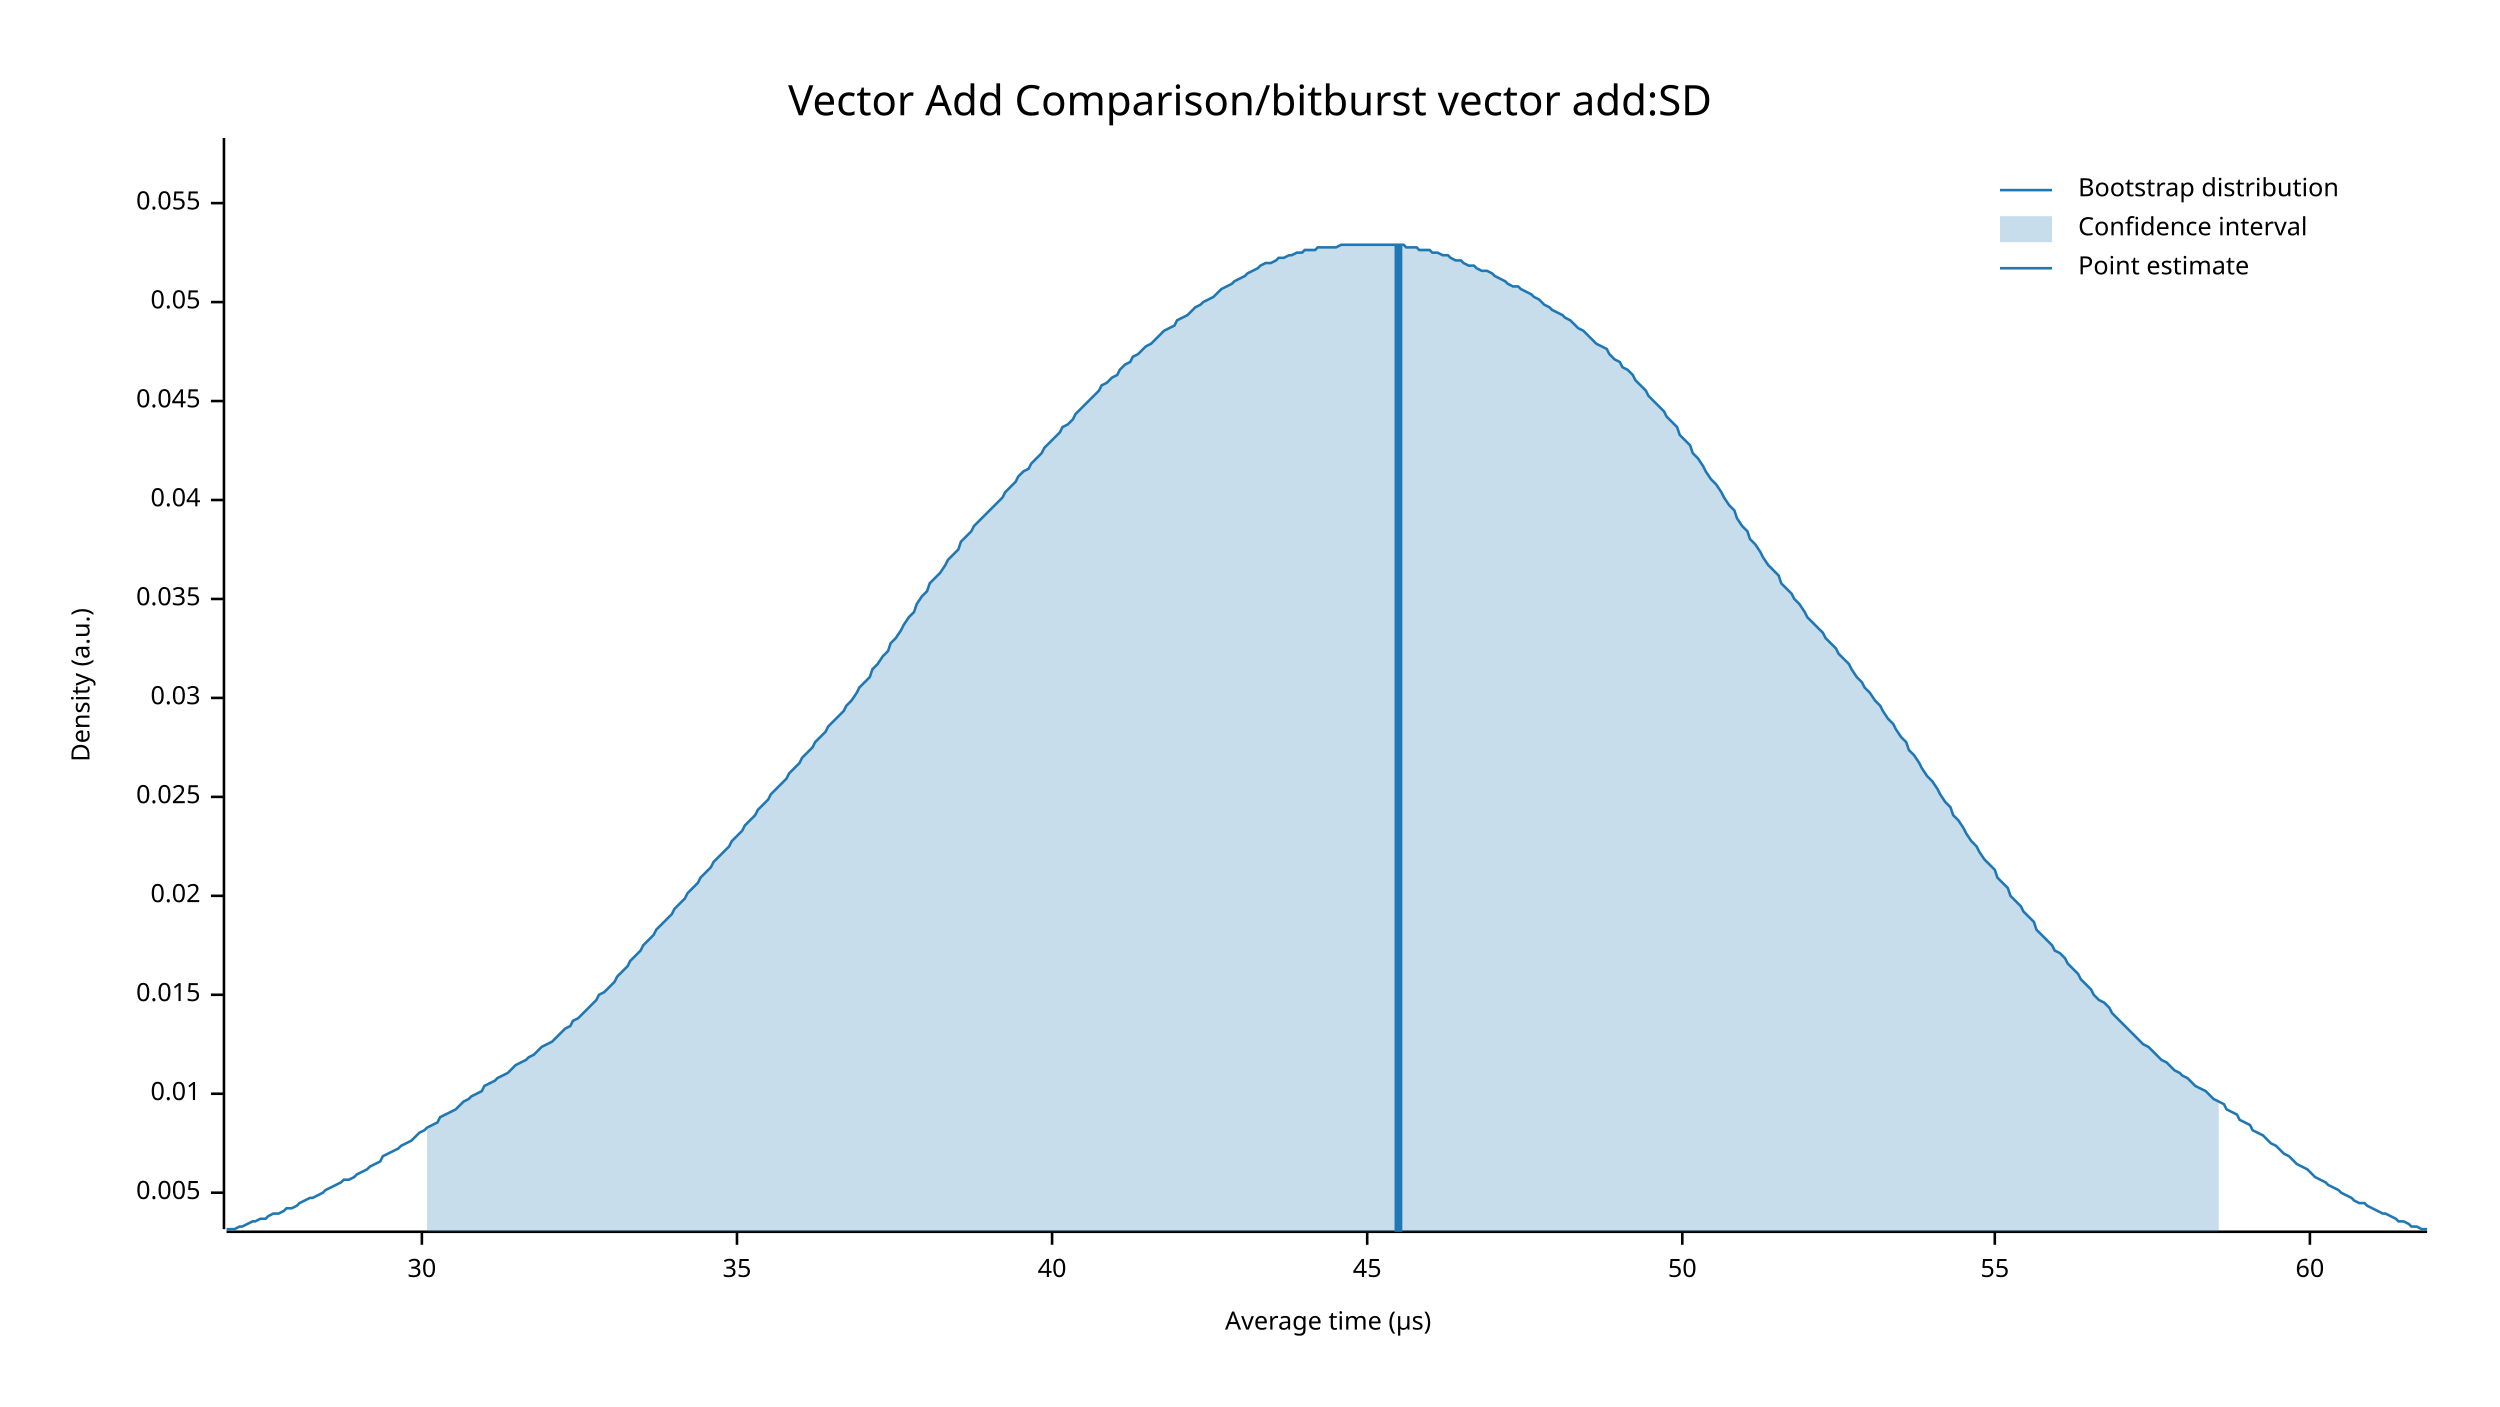
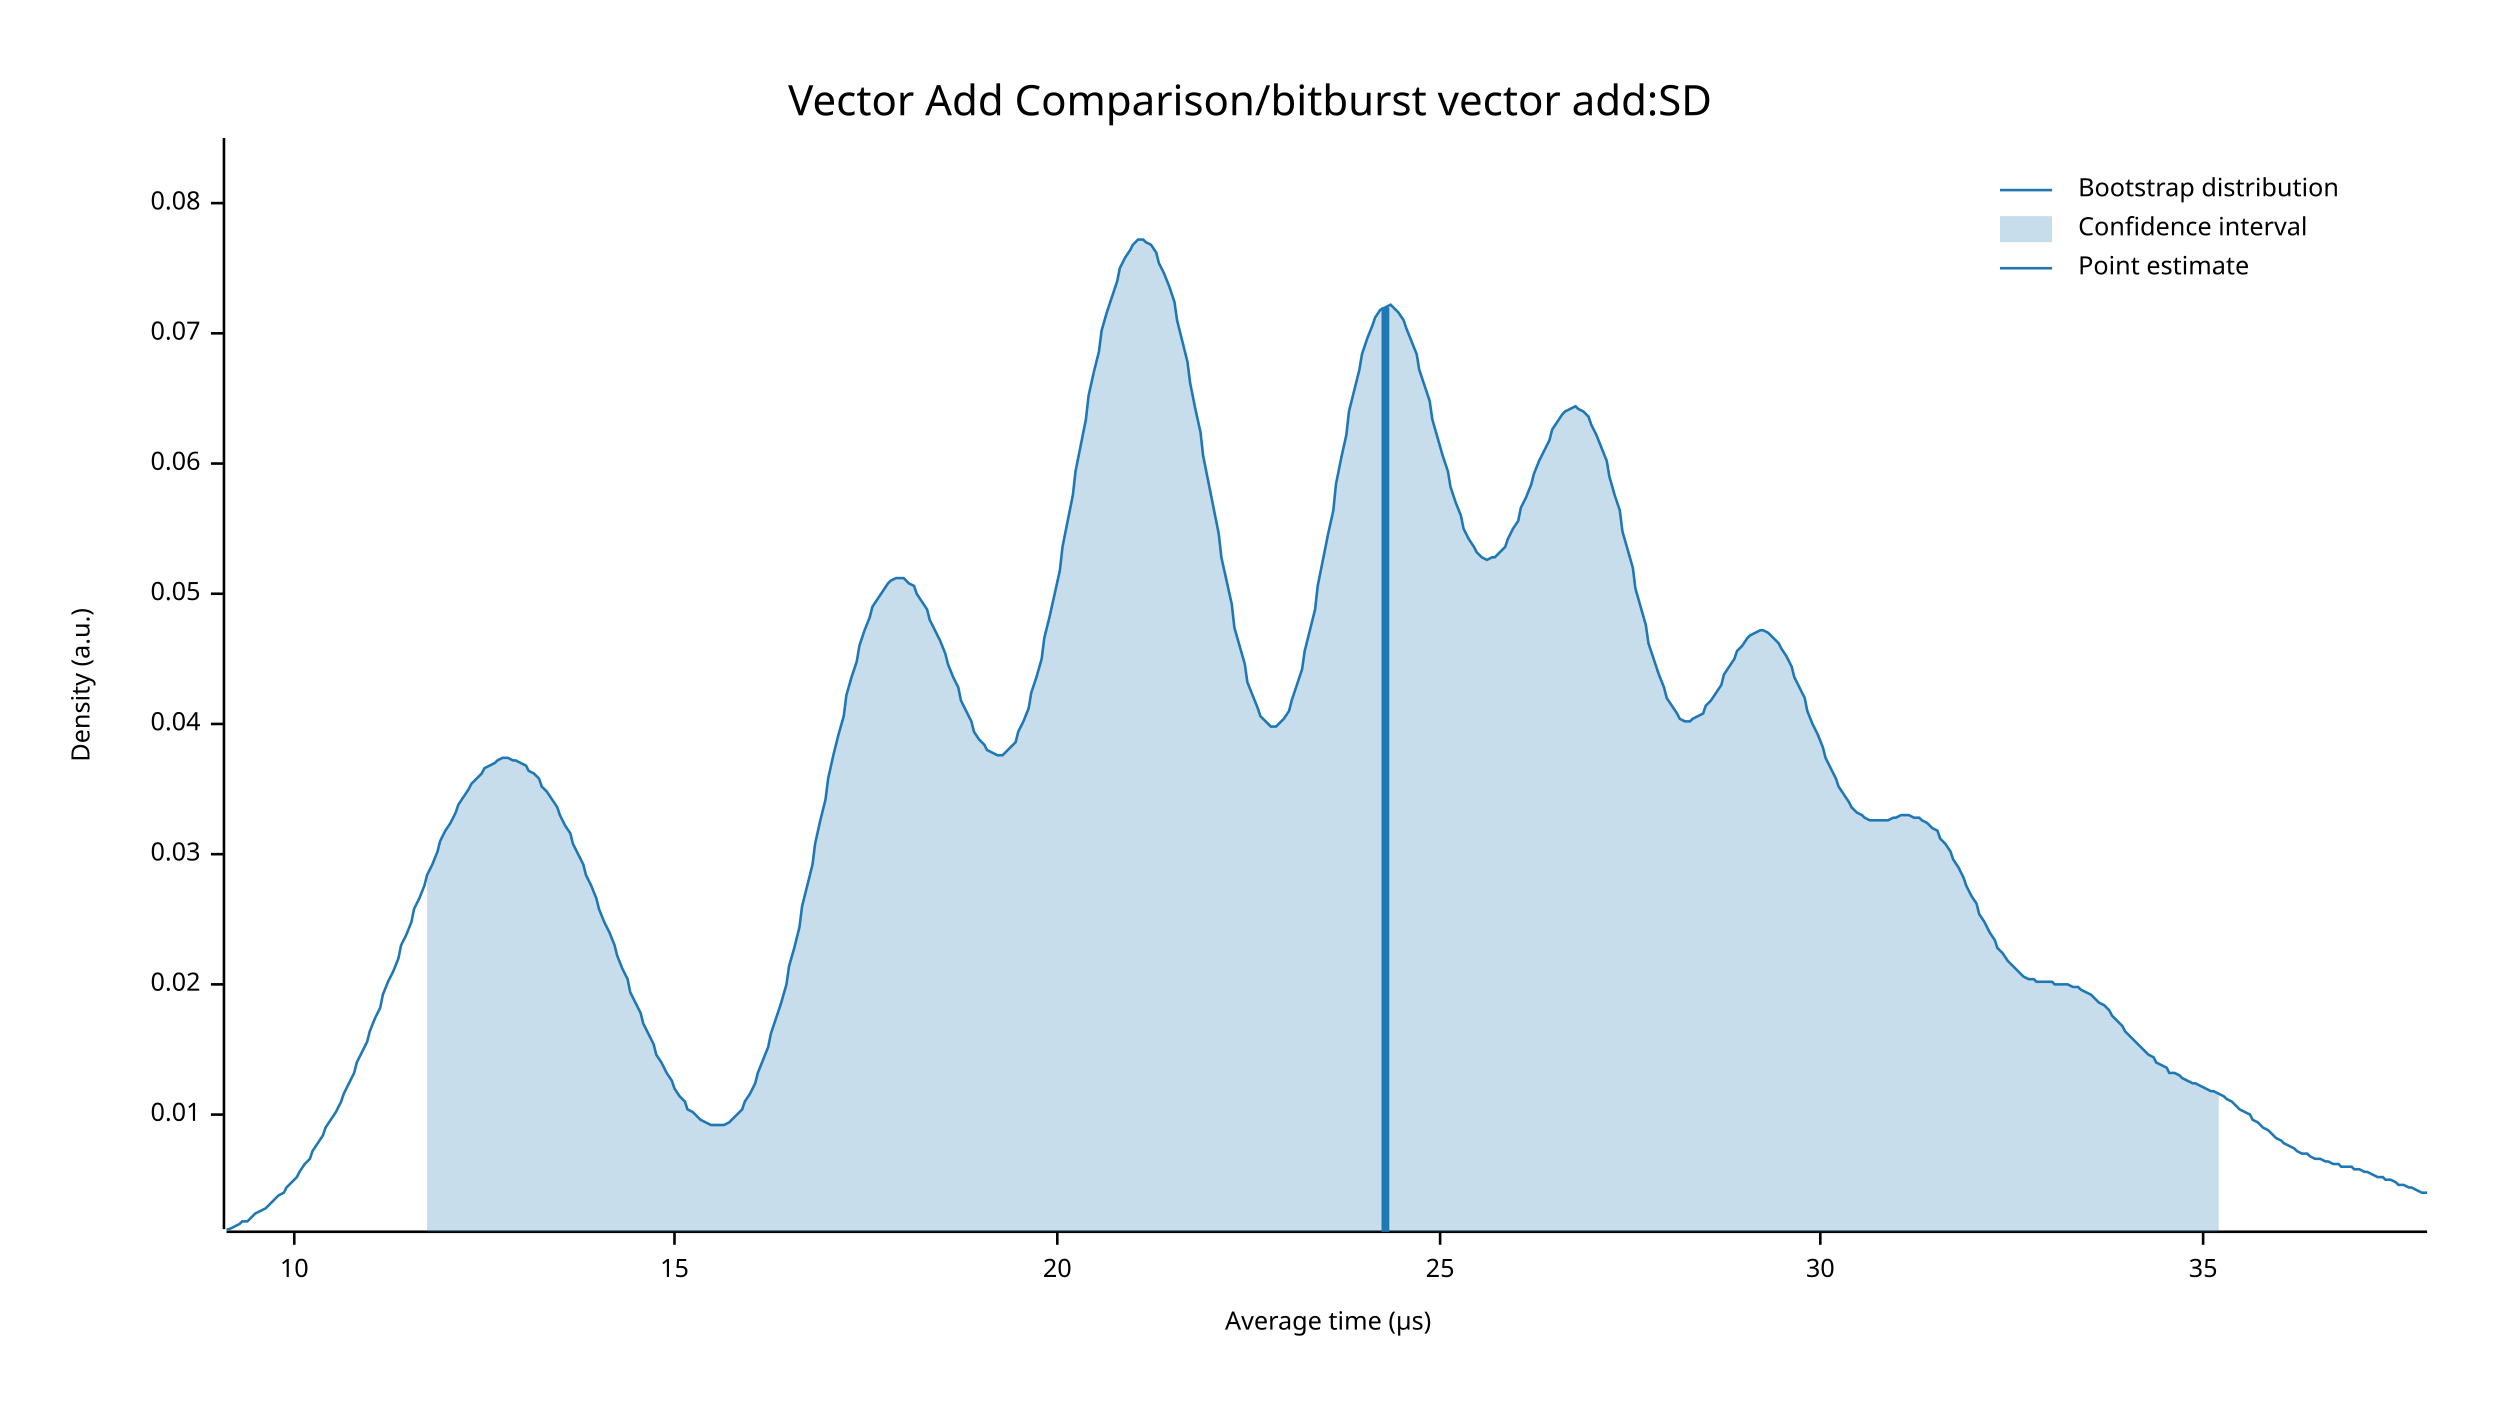
<svg xmlns="http://www.w3.org/2000/svg" width="960" height="540" viewBox="0 0 960 540">
  <text x="480" y="32" dy="0.76em" text-anchor="middle" font-family="sans-serif" font-size="16.129" opacity="1" fill="#000000">
Vector Add Comparison/bitburst vector add:SD
</text>
  <text x="27" y="263" dy="0.76em" text-anchor="middle" font-family="sans-serif" font-size="9.677" opacity="1" fill="#000000" transform="rotate(270, 27, 263)">
Density (a.u.)
</text>
  <text x="510" y="513" dy="-0.5ex" text-anchor="middle" font-family="sans-serif" font-size="9.677" opacity="1" fill="#000000">
Average time (µs)
</text>
  <polyline fill="none" opacity="1" stroke="#000000" stroke-width="1" points="86,53 86,472 " />
-   <text x="77" y="458" dy="0.5ex" text-anchor="end" font-family="sans-serif" font-size="9.677" opacity="1" fill="#000000">
- 0.005
- </text>
-   <polyline fill="none" opacity="1" stroke="#000000" stroke-width="1" points="81,458 86,458 " />
-   <text x="77" y="420" dy="0.5ex" text-anchor="end" font-family="sans-serif" font-size="9.677" opacity="1" fill="#000000">
+   <text x="77" y="428" dy="0.5ex" text-anchor="end" font-family="sans-serif" font-size="9.677" opacity="1" fill="#000000">
0.01
</text>
-   <polyline fill="none" opacity="1" stroke="#000000" stroke-width="1" points="81,420 86,420 " />
-   <text x="77" y="382" dy="0.5ex" text-anchor="end" font-family="sans-serif" font-size="9.677" opacity="1" fill="#000000">
- 0.015
- </text>
-   <polyline fill="none" opacity="1" stroke="#000000" stroke-width="1" points="81,382 86,382 " />
-   <text x="77" y="344" dy="0.5ex" text-anchor="end" font-family="sans-serif" font-size="9.677" opacity="1" fill="#000000">
+   <polyline fill="none" opacity="1" stroke="#000000" stroke-width="1" points="81,428 86,428 " />
+   <text x="77" y="378" dy="0.5ex" text-anchor="end" font-family="sans-serif" font-size="9.677" opacity="1" fill="#000000">
0.02
</text>
-   <polyline fill="none" opacity="1" stroke="#000000" stroke-width="1" points="81,344 86,344 " />
-   <text x="77" y="306" dy="0.5ex" text-anchor="end" font-family="sans-serif" font-size="9.677" opacity="1" fill="#000000">
- 0.025
- </text>
-   <polyline fill="none" opacity="1" stroke="#000000" stroke-width="1" points="81,306 86,306 " />
-   <text x="77" y="268" dy="0.5ex" text-anchor="end" font-family="sans-serif" font-size="9.677" opacity="1" fill="#000000">
+   <polyline fill="none" opacity="1" stroke="#000000" stroke-width="1" points="81,378 86,378 " />
+   <text x="77" y="328" dy="0.5ex" text-anchor="end" font-family="sans-serif" font-size="9.677" opacity="1" fill="#000000">
0.03
</text>
-   <polyline fill="none" opacity="1" stroke="#000000" stroke-width="1" points="81,268 86,268 " />
-   <text x="77" y="230" dy="0.5ex" text-anchor="end" font-family="sans-serif" font-size="9.677" opacity="1" fill="#000000">
- 0.035
- </text>
-   <polyline fill="none" opacity="1" stroke="#000000" stroke-width="1" points="81,230 86,230 " />
-   <text x="77" y="192" dy="0.5ex" text-anchor="end" font-family="sans-serif" font-size="9.677" opacity="1" fill="#000000">
+   <polyline fill="none" opacity="1" stroke="#000000" stroke-width="1" points="81,328 86,328 " />
+   <text x="77" y="278" dy="0.5ex" text-anchor="end" font-family="sans-serif" font-size="9.677" opacity="1" fill="#000000">
0.04
</text>
-   <polyline fill="none" opacity="1" stroke="#000000" stroke-width="1" points="81,192 86,192 " />
-   <text x="77" y="154" dy="0.5ex" text-anchor="end" font-family="sans-serif" font-size="9.677" opacity="1" fill="#000000">
- 0.045
- </text>
-   <polyline fill="none" opacity="1" stroke="#000000" stroke-width="1" points="81,154 86,154 " />
-   <text x="77" y="116" dy="0.5ex" text-anchor="end" font-family="sans-serif" font-size="9.677" opacity="1" fill="#000000">
+   <polyline fill="none" opacity="1" stroke="#000000" stroke-width="1" points="81,278 86,278 " />
+   <text x="77" y="228" dy="0.5ex" text-anchor="end" font-family="sans-serif" font-size="9.677" opacity="1" fill="#000000">
0.05
</text>
-   <polyline fill="none" opacity="1" stroke="#000000" stroke-width="1" points="81,116 86,116 " />
+   <polyline fill="none" opacity="1" stroke="#000000" stroke-width="1" points="81,228 86,228 " />
+   <text x="77" y="178" dy="0.5ex" text-anchor="end" font-family="sans-serif" font-size="9.677" opacity="1" fill="#000000">
+ 0.06
+ </text>
+   <polyline fill="none" opacity="1" stroke="#000000" stroke-width="1" points="81,178 86,178 " />
+   <text x="77" y="128" dy="0.5ex" text-anchor="end" font-family="sans-serif" font-size="9.677" opacity="1" fill="#000000">
+ 0.07
+ </text>
+   <polyline fill="none" opacity="1" stroke="#000000" stroke-width="1" points="81,128 86,128 " />
  <text x="77" y="78" dy="0.5ex" text-anchor="end" font-family="sans-serif" font-size="9.677" opacity="1" fill="#000000">
- 0.055
+ 0.08
</text>
  <polyline fill="none" opacity="1" stroke="#000000" stroke-width="1" points="81,78 86,78 " />
  <polyline fill="none" opacity="1" stroke="#000000" stroke-width="1" points="87,473 932,473 " />
-   <text x="162" y="483" dy="0.76em" text-anchor="middle" font-family="sans-serif" font-size="9.677" opacity="1" fill="#000000">
+   <text x="113" y="483" dy="0.76em" text-anchor="middle" font-family="sans-serif" font-size="9.677" opacity="1" fill="#000000">
+ 10
+ </text>
+   <polyline fill="none" opacity="1" stroke="#000000" stroke-width="1" points="113,473 113,478 " />
+   <text x="259" y="483" dy="0.76em" text-anchor="middle" font-family="sans-serif" font-size="9.677" opacity="1" fill="#000000">
+ 15
+ </text>
+   <polyline fill="none" opacity="1" stroke="#000000" stroke-width="1" points="259,473 259,478 " />
+   <text x="406" y="483" dy="0.76em" text-anchor="middle" font-family="sans-serif" font-size="9.677" opacity="1" fill="#000000">
+ 20
+ </text>
+   <polyline fill="none" opacity="1" stroke="#000000" stroke-width="1" points="406,473 406,478 " />
+   <text x="553" y="483" dy="0.76em" text-anchor="middle" font-family="sans-serif" font-size="9.677" opacity="1" fill="#000000">
+ 25
+ </text>
+   <polyline fill="none" opacity="1" stroke="#000000" stroke-width="1" points="553,473 553,478 " />
+   <text x="699" y="483" dy="0.76em" text-anchor="middle" font-family="sans-serif" font-size="9.677" opacity="1" fill="#000000">
30
</text>
-   <polyline fill="none" opacity="1" stroke="#000000" stroke-width="1" points="162,473 162,478 " />
-   <text x="283" y="483" dy="0.76em" text-anchor="middle" font-family="sans-serif" font-size="9.677" opacity="1" fill="#000000">
+   <polyline fill="none" opacity="1" stroke="#000000" stroke-width="1" points="699,473 699,478 " />
+   <text x="846" y="483" dy="0.76em" text-anchor="middle" font-family="sans-serif" font-size="9.677" opacity="1" fill="#000000">
35
</text>
-   <polyline fill="none" opacity="1" stroke="#000000" stroke-width="1" points="283,473 283,478 " />
-   <text x="404" y="483" dy="0.76em" text-anchor="middle" font-family="sans-serif" font-size="9.677" opacity="1" fill="#000000">
- 40
- </text>
-   <polyline fill="none" opacity="1" stroke="#000000" stroke-width="1" points="404,473 404,478 " />
-   <text x="525" y="483" dy="0.76em" text-anchor="middle" font-family="sans-serif" font-size="9.677" opacity="1" fill="#000000">
- 45
- </text>
-   <polyline fill="none" opacity="1" stroke="#000000" stroke-width="1" points="525,473 525,478 " />
-   <text x="646" y="483" dy="0.76em" text-anchor="middle" font-family="sans-serif" font-size="9.677" opacity="1" fill="#000000">
- 50
- </text>
-   <polyline fill="none" opacity="1" stroke="#000000" stroke-width="1" points="646,473 646,478 " />
-   <text x="766" y="483" dy="0.76em" text-anchor="middle" font-family="sans-serif" font-size="9.677" opacity="1" fill="#000000">
- 55
- </text>
-   <polyline fill="none" opacity="1" stroke="#000000" stroke-width="1" points="766,473 766,478 " />
-   <text x="887" y="483" dy="0.76em" text-anchor="middle" font-family="sans-serif" font-size="9.677" opacity="1" fill="#000000">
- 60
- </text>
-   <polyline fill="none" opacity="1" stroke="#000000" stroke-width="1" points="887,473 887,478 " />
-   <polyline fill="none" opacity="1" stroke="#1F78B4" stroke-width="1" points="87,472 88,472 90,472 92,471 93,471 95,470 97,469 98,469 100,468 102,468 103,467 105,466 107,466 109,465 110,464 112,464 114,463 115,462 117,461 119,460 120,460 122,459 124,458 125,457 127,456 129,455 131,454 132,453 134,453 136,452 137,451 139,450 141,449 142,448 144,447 146,446 147,444 149,443 151,442 153,441 154,440 156,439 158,438 159,437 161,435 163,434 164,433 166,432 168,431 169,429 171,428 173,427 175,426 176,425 178,423 180,422 181,421 183,420 185,419 186,417 188,416 190,415 191,414 193,413 195,412 197,410 198,409 200,408 202,407 203,406 205,405 207,403 208,402 210,401 212,400 214,398 215,397 217,395 219,394 220,392 222,391 224,389 225,388 227,386 229,384 230,382 232,381 234,379 236,377 237,375 239,373 241,371 242,369 244,367 246,365 247,363 249,361 251,359 252,357 254,355 256,353 258,351 259,349 261,347 263,345 264,343 266,341 268,339 269,337 271,335 273,333 274,331 276,329 278,327 280,325 281,323 283,321 285,319 286,317 288,315 290,313 291,311 293,309 295,307 296,305 298,303 300,301 302,299 303,297 305,295 307,293 308,291 310,289 312,287 313,285 315,283 317,281 318,279 320,277 322,275 324,273 325,271 327,269 329,266 330,264 332,262 334,260 335,257 337,255 339,252 341,250 342,247 344,245 346,242 347,240 349,237 351,235 352,232 354,229 356,227 357,224 359,222 361,220 363,217 364,215 366,213 368,211 369,208 371,206 373,204 374,202 376,200 378,198 379,197 381,195 383,193 385,191 386,189 388,187 390,185 391,183 393,181 395,180 396,178 398,176 400,174 401,172 403,170 405,168 407,166 408,164 410,163 412,161 413,159 415,157 417,155 418,154 420,152 422,150 423,148 425,147 427,145 429,144 430,142 432,140 434,139 435,137 437,136 439,134 440,133 442,132 444,130 445,129 447,127 449,126 451,125 452,123 454,122 456,121 457,120 459,118 461,117 462,116 464,115 466,114 468,112 469,111 471,110 473,109 474,108 476,107 478,106 479,105 481,104 483,103 484,102 486,101 488,101 490,100 491,99 493,99 495,98 496,98 498,97 500,97 501,96 503,96 505,96 506,95 508,95 510,95 512,95 513,95 515,94 517,94 518,94 520,94 522,94 523,94 525,94 527,94 528,94 530,94 532,94 534,94 535,94 537,94 539,94 540,95 542,95 544,95 545,96 547,96 549,96 550,97 552,97 554,98 556,98 557,99 559,100 561,100 562,101 564,102 566,102 567,103 569,104 571,104 573,105 574,106 576,107 578,108 579,109 581,110 583,110 584,111 586,112 588,113 589,114 591,115 593,117 595,118 596,119 598,120 600,121 601,122 603,123 605,125 606,126 608,127 610,129 611,130 613,132 615,133 617,134 618,136 620,138 622,139 623,141 625,142 627,144 628,146 630,148 632,150 633,152 635,154 637,156 639,158 640,160 642,162 644,164 645,167 647,169 649,171 650,174 652,176 654,179 655,181 657,184 659,186 661,189 662,191 664,194 666,196 667,199 669,202 671,204 672,207 674,209 676,212 677,214 679,217 681,219 683,221 684,224 686,226 688,228 689,230 691,232 693,235 694,237 696,239 698,241 700,243 701,245 703,247 705,249 706,251 708,253 710,255 711,257 713,260 715,262 716,264 718,266 720,269 722,271 723,273 725,276 727,278 728,280 730,283 732,285 733,288 735,290 737,293 738,295 740,298 742,300 744,303 745,305 747,308 749,310 750,313 752,315 754,318 755,320 757,323 759,325 760,327 762,330 764,332 766,334 767,337 769,339 771,341 772,344 774,346 776,348 777,350 779,352 781,354 782,357 784,359 786,361 788,363 789,365 791,366 793,368 794,370 796,372 798,374 799,376 801,378 803,380 804,382 806,384 808,385 810,387 811,389 813,391 815,393 816,394 818,396 820,398 821,399 823,401 825,402 827,404 828,405 830,407 832,408 833,409 835,411 837,412 838,413 840,414 842,416 843,417 845,418 847,419 849,421 850,422 852,423 854,424 855,426 857,427 859,428 860,430 862,431 864,432 865,434 867,435 869,436 871,438 872,439 874,440 876,442 877,443 879,444 881,446 882,447 884,448 886,449 887,450 889,452 891,453 893,454 894,455 896,456 898,457 899,458 901,459 903,460 904,461 906,462 908,462 909,463 911,464 913,465 915,466 916,466 918,467 920,468 921,469 923,469 925,470 926,471 928,471 930,472 932,472 " />
-   <polygon opacity="0.25" fill="#1F78B4" points="164,433 166,432 168,431 169,429 171,428 173,427 175,426 176,425 178,423 180,422 181,421 183,420 185,419 186,417 188,416 190,415 191,414 193,413 195,412 197,410 198,409 200,408 202,407 203,406 205,405 207,403 208,402 210,401 212,400 214,398 215,397 217,395 219,394 220,392 222,391 224,389 225,388 227,386 229,384 230,382 232,381 234,379 236,377 237,375 239,373 241,371 242,369 244,367 246,365 247,363 249,361 251,359 252,357 254,355 256,353 258,351 259,349 261,347 263,345 264,343 266,341 268,339 269,337 271,335 273,333 274,331 276,329 278,327 280,325 281,323 283,321 285,319 286,317 288,315 290,313 291,311 293,309 295,307 296,305 298,303 300,301 302,299 303,297 305,295 307,293 308,291 310,289 312,287 313,285 315,283 317,281 318,279 320,277 322,275 324,273 325,271 327,269 329,266 330,264 332,262 334,260 335,257 337,255 339,252 341,250 342,247 344,245 346,242 347,240 349,237 351,235 352,232 354,229 356,227 357,224 359,222 361,220 363,217 364,215 366,213 368,211 369,208 371,206 373,204 374,202 376,200 378,198 379,197 381,195 383,193 385,191 386,189 388,187 390,185 391,183 393,181 395,180 396,178 398,176 400,174 401,172 403,170 405,168 407,166 408,164 410,163 412,161 413,159 415,157 417,155 418,154 420,152 422,150 423,148 425,147 427,145 429,144 430,142 432,140 434,139 435,137 437,136 439,134 440,133 442,132 444,130 445,129 447,127 449,126 451,125 452,123 454,122 456,121 457,120 459,118 461,117 462,116 464,115 466,114 468,112 469,111 471,110 473,109 474,108 476,107 478,106 479,105 481,104 483,103 484,102 486,101 488,101 490,100 491,99 493,99 495,98 496,98 498,97 500,97 501,96 503,96 505,96 506,95 508,95 510,95 512,95 513,95 515,94 517,94 518,94 520,94 522,94 523,94 525,94 527,94 528,94 530,94 532,94 534,94 535,94 537,94 539,94 540,95 542,95 544,95 545,96 547,96 549,96 550,97 552,97 554,98 556,98 557,99 559,100 561,100 562,101 564,102 566,102 567,103 569,104 571,104 573,105 574,106 576,107 578,108 579,109 581,110 583,110 584,111 586,112 588,113 589,114 591,115 593,117 595,118 596,119 598,120 600,121 601,122 603,123 605,125 606,126 608,127 610,129 611,130 613,132 615,133 617,134 618,136 620,138 622,139 623,141 625,142 627,144 628,146 630,148 632,150 633,152 635,154 637,156 639,158 640,160 642,162 644,164 645,167 647,169 649,171 650,174 652,176 654,179 655,181 657,184 659,186 661,189 662,191 664,194 666,196 667,199 669,202 671,204 672,207 674,209 676,212 677,214 679,217 681,219 683,221 684,224 686,226 688,228 689,230 691,232 693,235 694,237 696,239 698,241 700,243 701,245 703,247 705,249 706,251 708,253 710,255 711,257 713,260 715,262 716,264 718,266 720,269 722,271 723,273 725,276 727,278 728,280 730,283 732,285 733,288 735,290 737,293 738,295 740,298 742,300 744,303 745,305 747,308 749,310 750,313 752,315 754,318 755,320 757,323 759,325 760,327 762,330 764,332 766,334 767,337 769,339 771,341 772,344 774,346 776,348 777,350 779,352 781,354 782,357 784,359 786,361 788,363 789,365 791,366 793,368 794,370 796,372 798,374 799,376 801,378 803,380 804,382 806,384 808,385 810,387 811,389 813,391 815,393 816,394 818,396 820,398 821,399 823,401 825,402 827,404 828,405 830,407 832,408 833,409 835,411 837,412 838,413 840,414 842,416 843,417 845,418 847,419 849,421 850,422 852,423 852,473 164,473 " />
-   <polyline fill="none" opacity="1" stroke="#1F78B4" stroke-width="3" points="537,473 537,94 " />
+   <polyline fill="none" opacity="1" stroke="#000000" stroke-width="1" points="846,473 846,478 " />
+   <polyline fill="none" opacity="1" stroke="#1F78B4" stroke-width="1" points="87,472 88,472 90,471 92,470 93,469 95,469 97,467 98,466 100,465 102,464 103,463 105,461 107,459 109,458 110,456 112,454 114,452 115,450 117,447 119,445 120,442 122,439 124,436 125,433 127,430 129,427 131,423 132,420 134,416 136,412 137,408 139,404 141,400 142,396 144,391 146,387 147,382 149,377 151,373 153,368 154,363 156,359 158,354 159,349 161,345 163,340 164,336 166,332 168,327 169,323 171,319 173,316 175,312 176,309 178,306 180,303 181,301 183,299 185,297 186,295 188,294 190,293 191,292 193,291 195,291 197,292 198,292 200,293 202,294 203,296 205,297 207,299 208,302 210,304 212,307 214,310 215,313 217,317 219,320 220,324 222,328 224,332 225,336 227,340 229,345 230,349 232,354 234,358 236,363 237,367 239,372 241,376 242,381 244,385 246,389 247,393 249,397 251,401 252,405 254,408 256,412 258,415 259,418 261,421 263,423 264,426 266,427 268,429 269,430 271,431 273,432 274,432 276,432 278,432 280,431 281,430 283,428 285,426 286,423 288,420 290,416 291,412 293,407 295,402 296,397 298,391 300,385 302,378 303,371 305,364 307,356 308,348 310,340 312,332 313,324 315,315 317,307 318,299 320,290 322,282 324,275 325,267 327,260 329,254 330,248 332,242 334,237 335,233 337,230 339,227 341,224 342,223 344,222 346,222 347,222 349,224 351,225 352,228 354,231 356,234 357,238 359,242 361,246 363,251 364,255 366,260 368,264 369,269 371,273 373,277 374,281 376,284 378,286 379,288 381,289 383,290 385,290 386,289 388,287 390,285 391,281 393,277 395,272 396,266 398,260 400,253 401,245 403,237 405,228 407,219 408,210 410,200 412,190 413,181 415,171 417,161 418,152 420,143 422,135 423,127 425,120 427,114 429,108 430,103 432,99 434,96 435,94 437,92 439,92 440,93 442,94 444,97 445,101 447,105 449,110 451,116 452,123 454,131 456,139 457,147 459,157 461,166 462,175 464,185 466,195 468,205 469,214 471,223 473,232 474,241 476,248 478,255 479,262 481,267 483,272 484,275 486,277 488,279 490,279 491,278 493,276 495,273 496,269 498,263 500,257 501,250 503,242 505,234 506,225 508,215 510,205 512,196 513,186 515,176 517,167 518,158 520,150 522,142 523,136 525,130 527,125 528,122 530,119 532,118 534,117 535,118 537,120 539,123 540,126 542,131 544,136 545,142 547,148 549,154 550,161 552,168 554,175 556,181 557,187 559,193 561,198 562,203 564,207 566,210 567,212 569,214 571,215 573,214 574,214 576,212 578,210 579,207 581,203 583,200 584,195 586,191 588,186 589,182 591,177 593,173 595,169 596,165 598,162 600,159 601,158 603,157 605,156 606,157 608,158 610,160 611,163 613,167 615,172 617,177 618,183 620,190 622,196 623,204 625,211 627,218 628,226 630,233 632,240 633,247 635,253 637,259 639,264 640,268 642,271 644,274 645,276 647,277 649,277 650,276 652,275 654,274 655,271 657,269 659,266 661,263 662,259 664,256 666,253 667,250 669,248 671,245 672,244 674,243 676,242 677,242 679,243 681,245 683,247 684,249 686,252 688,256 689,260 691,264 693,268 694,273 696,278 698,282 700,287 701,291 703,295 705,299 706,302 708,305 710,308 711,310 713,312 715,313 716,314 718,315 720,315 722,315 723,315 725,315 727,314 728,314 730,313 732,313 733,313 735,314 737,314 738,315 740,316 742,318 744,319 745,322 747,324 749,327 750,330 752,333 754,337 755,340 757,344 759,347 760,351 762,354 764,358 766,361 767,364 769,366 771,369 772,370 774,372 776,374 777,375 779,376 781,376 782,377 784,377 786,377 788,377 789,378 791,378 793,378 794,378 796,379 798,379 799,380 801,381 803,382 804,383 806,385 808,386 810,388 811,390 813,392 815,394 816,396 818,398 820,400 821,401 823,403 825,405 827,406 828,408 830,409 832,410 833,412 835,412 837,413 838,414 840,415 842,416 843,416 845,417 847,418 849,419 850,419 852,420 854,421 855,422 857,423 859,425 860,426 862,427 864,428 865,430 867,431 869,433 871,434 872,435 874,437 876,438 877,439 879,440 881,441 882,442 884,443 886,443 887,444 889,445 891,445 893,446 894,446 896,447 898,447 899,448 901,448 903,448 904,449 906,449 908,450 909,450 911,451 913,452 915,452 916,453 918,453 920,454 921,455 923,455 925,456 926,456 928,457 930,458 932,458 " />
+   <polygon opacity="0.25" fill="#1F78B4" points="164,336 166,332 168,327 169,323 171,319 173,316 175,312 176,309 178,306 180,303 181,301 183,299 185,297 186,295 188,294 190,293 191,292 193,291 195,291 197,292 198,292 200,293 202,294 203,296 205,297 207,299 208,302 210,304 212,307 214,310 215,313 217,317 219,320 220,324 222,328 224,332 225,336 227,340 229,345 230,349 232,354 234,358 236,363 237,367 239,372 241,376 242,381 244,385 246,389 247,393 249,397 251,401 252,405 254,408 256,412 258,415 259,418 261,421 263,423 264,426 266,427 268,429 269,430 271,431 273,432 274,432 276,432 278,432 280,431 281,430 283,428 285,426 286,423 288,420 290,416 291,412 293,407 295,402 296,397 298,391 300,385 302,378 303,371 305,364 307,356 308,348 310,340 312,332 313,324 315,315 317,307 318,299 320,290 322,282 324,275 325,267 327,260 329,254 330,248 332,242 334,237 335,233 337,230 339,227 341,224 342,223 344,222 346,222 347,222 349,224 351,225 352,228 354,231 356,234 357,238 359,242 361,246 363,251 364,255 366,260 368,264 369,269 371,273 373,277 374,281 376,284 378,286 379,288 381,289 383,290 385,290 386,289 388,287 390,285 391,281 393,277 395,272 396,266 398,260 400,253 401,245 403,237 405,228 407,219 408,210 410,200 412,190 413,181 415,171 417,161 418,152 420,143 422,135 423,127 425,120 427,114 429,108 430,103 432,99 434,96 435,94 437,92 439,92 440,93 442,94 444,97 445,101 447,105 449,110 451,116 452,123 454,131 456,139 457,147 459,157 461,166 462,175 464,185 466,195 468,205 469,214 471,223 473,232 474,241 476,248 478,255 479,262 481,267 483,272 484,275 486,277 488,279 490,279 491,278 493,276 495,273 496,269 498,263 500,257 501,250 503,242 505,234 506,225 508,215 510,205 512,196 513,186 515,176 517,167 518,158 520,150 522,142 523,136 525,130 527,125 528,122 530,119 532,118 534,117 535,118 537,120 539,123 540,126 542,131 544,136 545,142 547,148 549,154 550,161 552,168 554,175 556,181 557,187 559,193 561,198 562,203 564,207 566,210 567,212 569,214 571,215 573,214 574,214 576,212 578,210 579,207 581,203 583,200 584,195 586,191 588,186 589,182 591,177 593,173 595,169 596,165 598,162 600,159 601,158 603,157 605,156 606,157 608,158 610,160 611,163 613,167 615,172 617,177 618,183 620,190 622,196 623,204 625,211 627,218 628,226 630,233 632,240 633,247 635,253 637,259 639,264 640,268 642,271 644,274 645,276 647,277 649,277 650,276 652,275 654,274 655,271 657,269 659,266 661,263 662,259 664,256 666,253 667,250 669,248 671,245 672,244 674,243 676,242 677,242 679,243 681,245 683,247 684,249 686,252 688,256 689,260 691,264 693,268 694,273 696,278 698,282 700,287 701,291 703,295 705,299 706,302 708,305 710,308 711,310 713,312 715,313 716,314 718,315 720,315 722,315 723,315 725,315 727,314 728,314 730,313 732,313 733,313 735,314 737,314 738,315 740,316 742,318 744,319 745,322 747,324 749,327 750,330 752,333 754,337 755,340 757,344 759,347 760,351 762,354 764,358 766,361 767,364 769,366 771,369 772,370 774,372 776,374 777,375 779,376 781,376 782,377 784,377 786,377 788,377 789,378 791,378 793,378 794,378 796,379 798,379 799,380 801,381 803,382 804,383 806,385 808,386 810,388 811,390 813,392 815,394 816,396 818,398 820,400 821,401 823,403 825,405 827,406 828,408 830,409 832,410 833,412 835,412 837,413 838,414 840,415 842,416 843,416 845,417 847,418 849,419 850,419 852,420 852,473 164,473 " />
+   <polyline fill="none" opacity="1" stroke="#1F78B4" stroke-width="3" points="532,473 532,118 " />
  <text x="798" y="68" dy="0.76em" text-anchor="start" font-family="sans-serif" font-size="9.677" opacity="1" fill="#000000">
Bootstrap distribution
</text>
  <text x="798" y="83" dy="0.76em" text-anchor="start" font-family="sans-serif" font-size="9.677" opacity="1" fill="#000000">
Confidence interval
</text>
  <text x="798" y="98" dy="0.76em" text-anchor="start" font-family="sans-serif" font-size="9.677" opacity="1" fill="#000000">
Point estimate
</text>
  <polyline fill="none" opacity="1" stroke="#1F78B4" stroke-width="1" points="768,73 788,73 " />
  <rect x="768" y="83" width="20" height="10" opacity="0.25" fill="#1F78B4" stroke="none" />
  <polyline fill="none" opacity="1" stroke="#1F78B4" stroke-width="1" points="768,103 788,103 " />
</svg>
